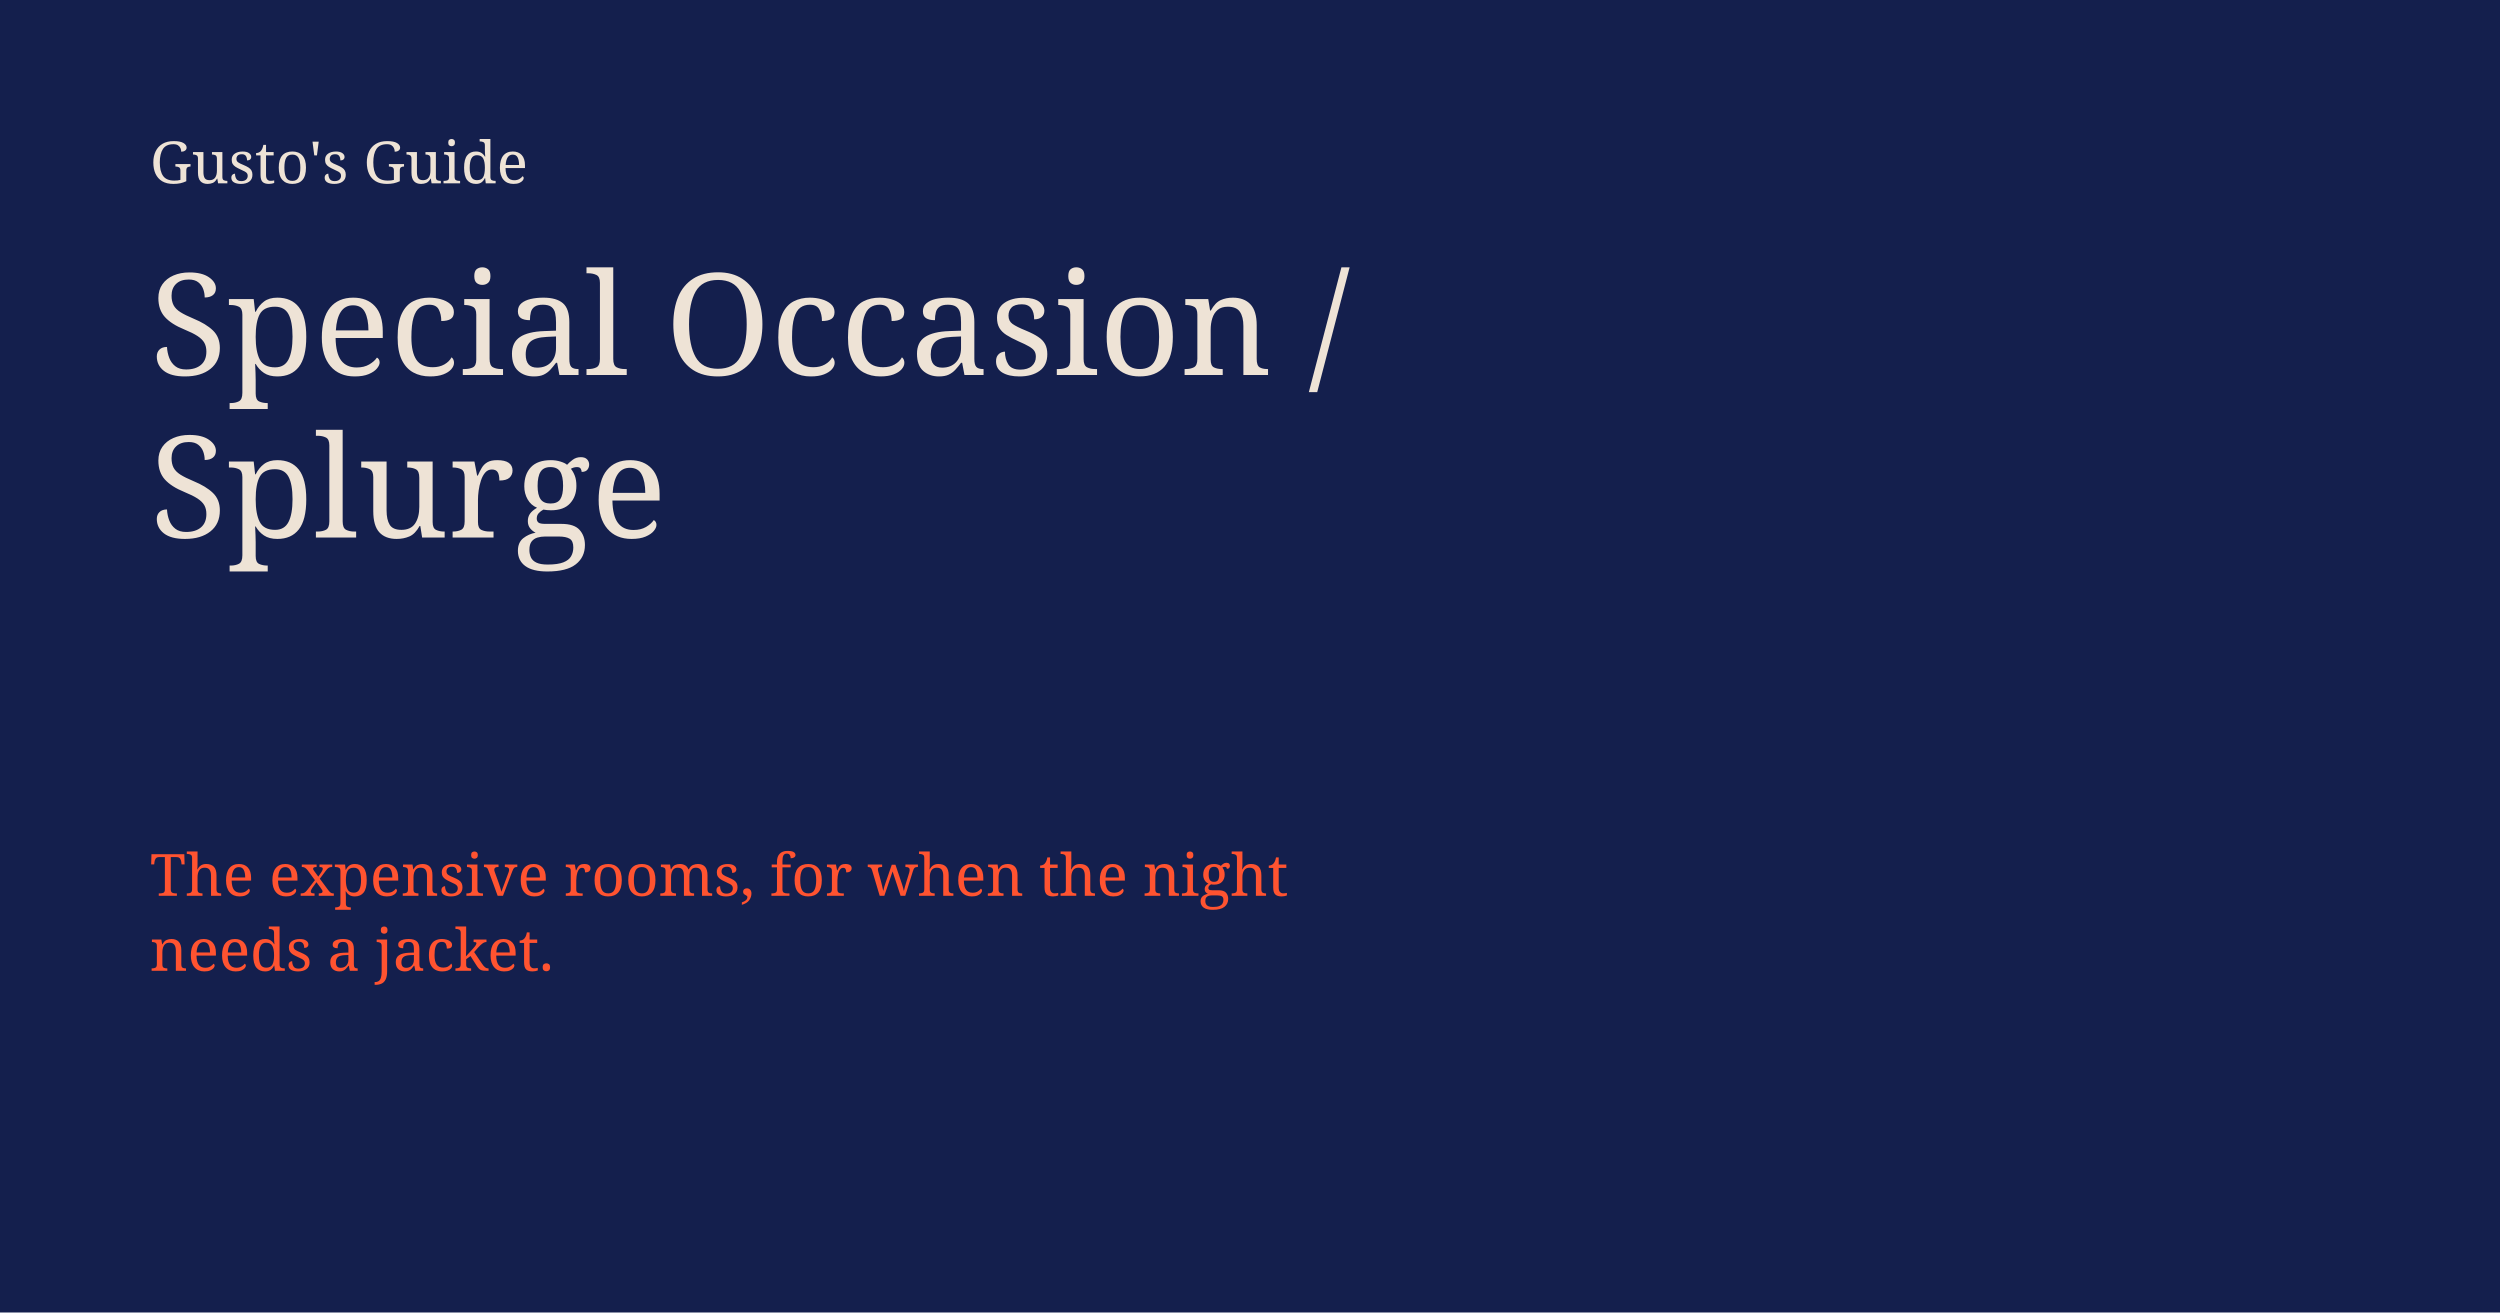
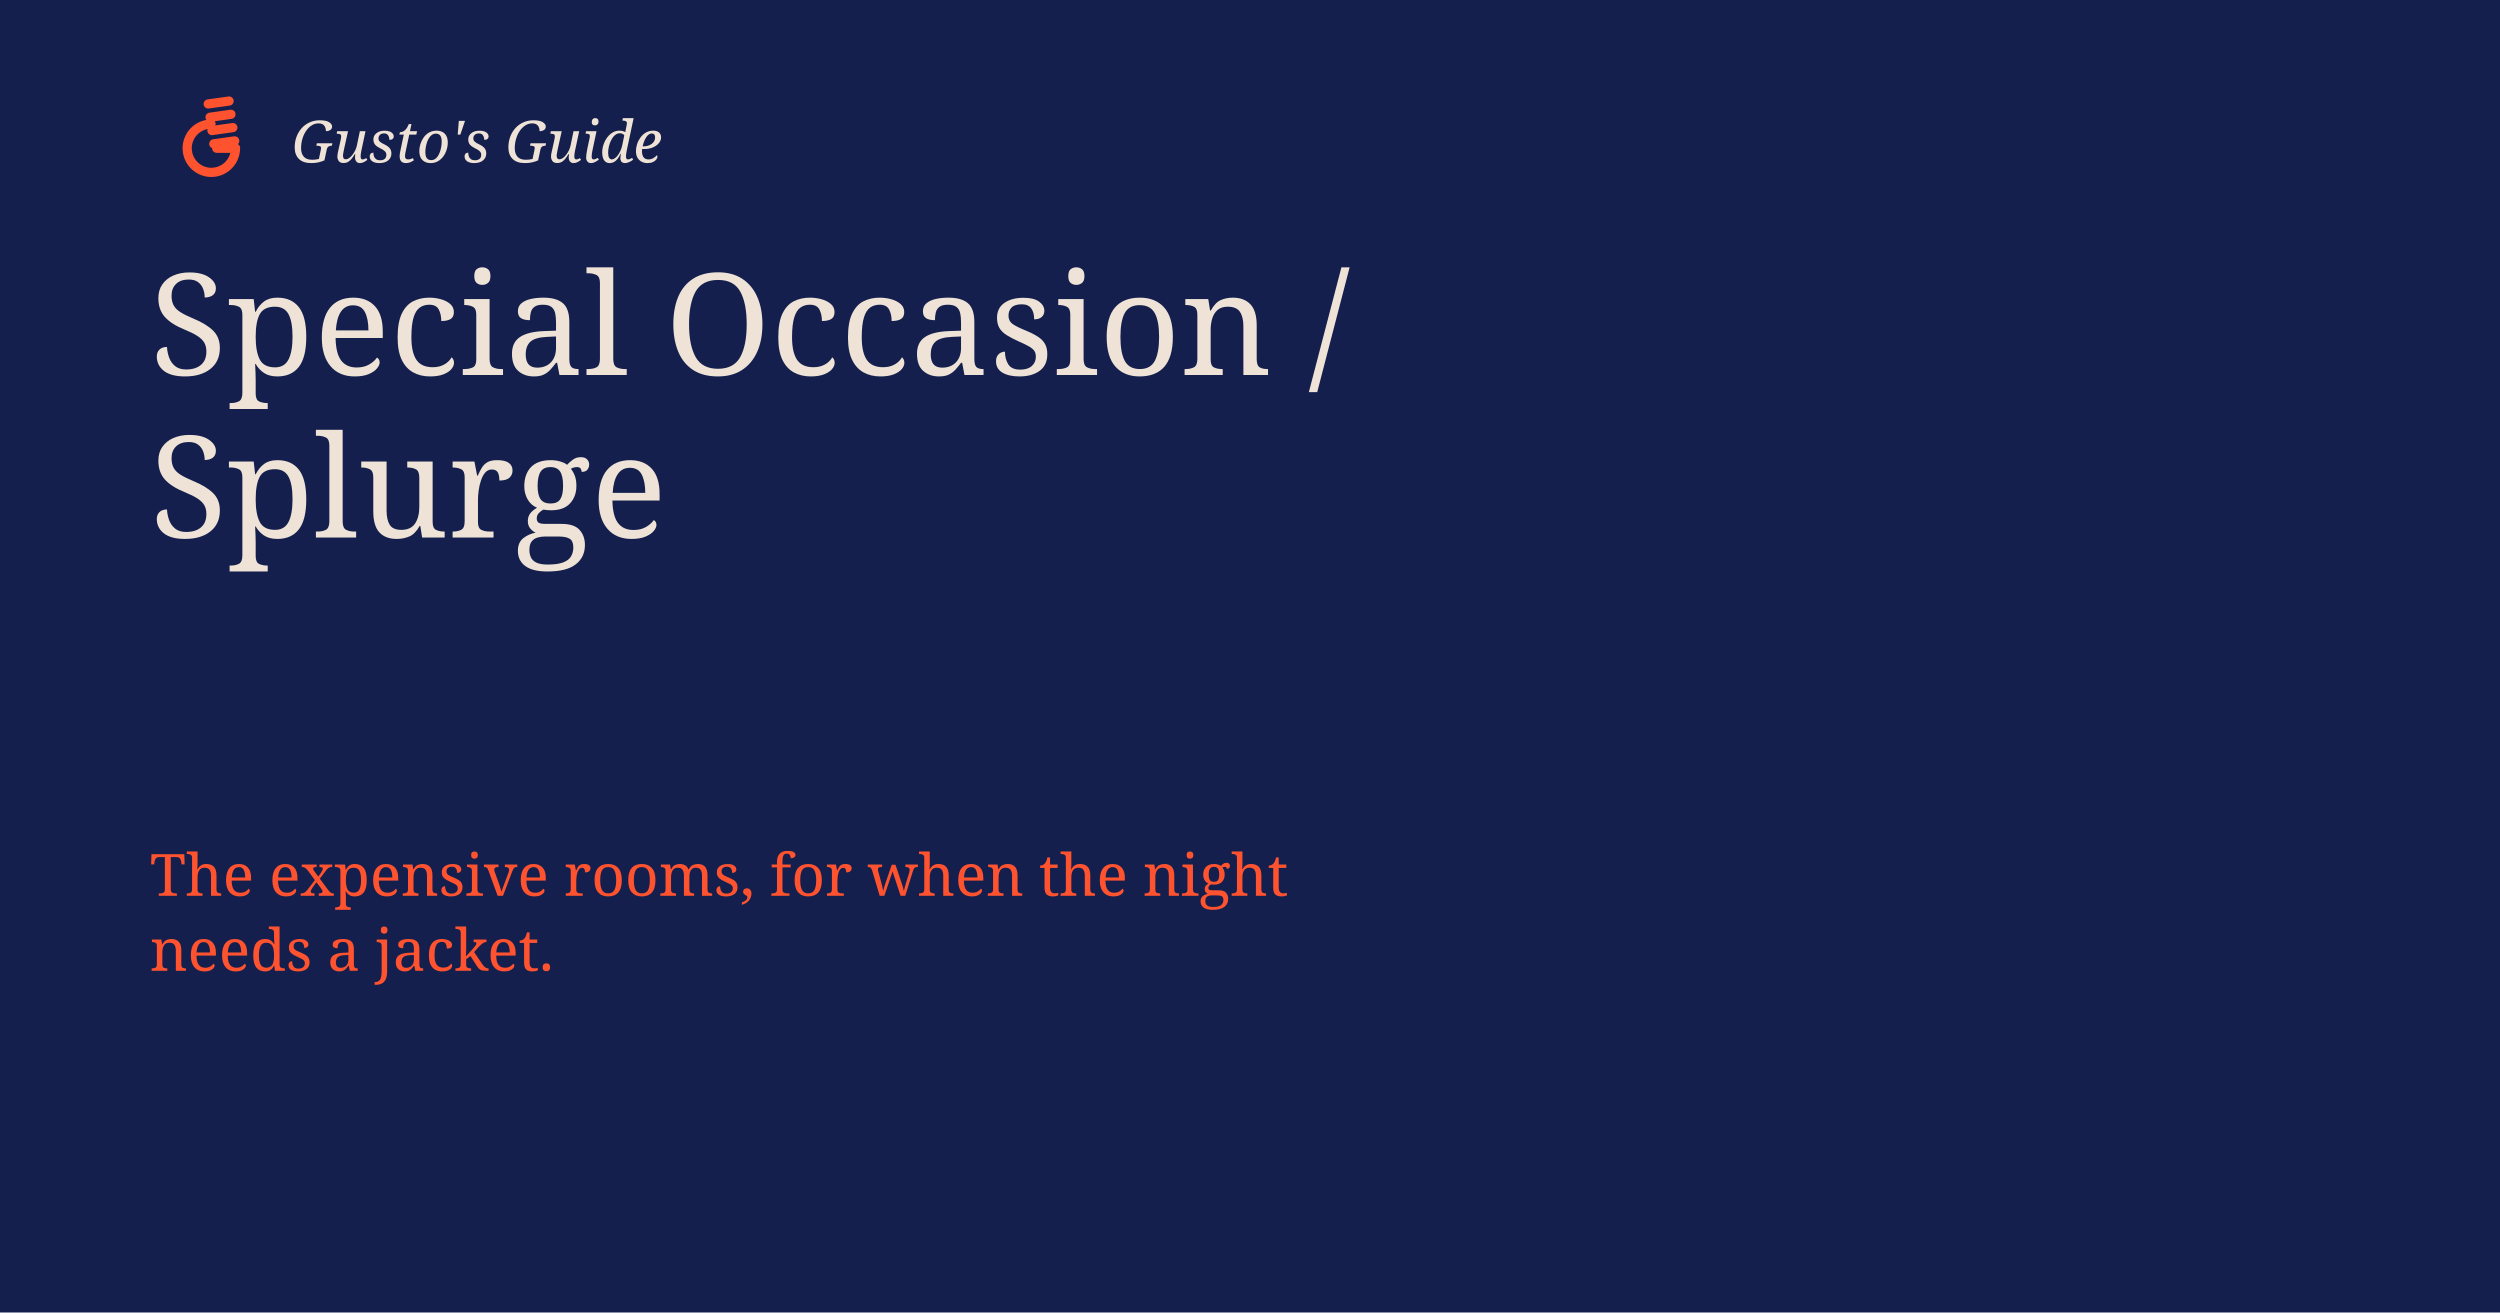
<svg xmlns="http://www.w3.org/2000/svg" width="1200" height="630" viewBox="0 0 1200 630">
  <rect width="1200" height="630" fill="#141F4D" />
-   <text x="72" y="88" fill="#EEE3D6" font-family="Georgia, serif" font-size="28">Gusto's Guide</text>
+   <g transform="translate(72 36) scale(0.92)">
+     <g transform="translate(9.6 -0.99)" fill="none" stroke="#FF5330" stroke-width="4.8" stroke-linecap="round" stroke-linejoin="round">
+       <path d="M 35 39.2 A 12.6 12.6 0 1 1 20.65 26.72 L 22.23 26.5" />
+       <path d="M 35 39.2 L 25.2 39.2" />
+       <path d="M 20.77 16.1 L 31.66 14.57 M 21.74 23.03 L 32.64 21.5 M 22.72 29.97 L 33.61 28.43 M 23.69 36.9 L 34.59 35.37" />
+     </g>
+   </g>
+   <text x="140" y="78" fill="#EEE3D6" font-family="Georgia, serif" font-size="28" font-style="italic">Gusto's Guide</text>
  <text x="72" y="180" fill="#EEE3D6" font-family="Georgia, serif" font-size="68">Special Occasion /</text>
  <text x="72" y="258" fill="#EEE3D6" font-family="Georgia, serif" font-size="68">Splurge</text>
  <text x="72" y="430" fill="#FF5330" font-family="Georgia, serif" font-size="28">The expensive rooms, for when the night</text>
  <text x="72" y="466" fill="#FF5330" font-family="Georgia, serif" font-size="28">needs a jacket.</text>
</svg>
